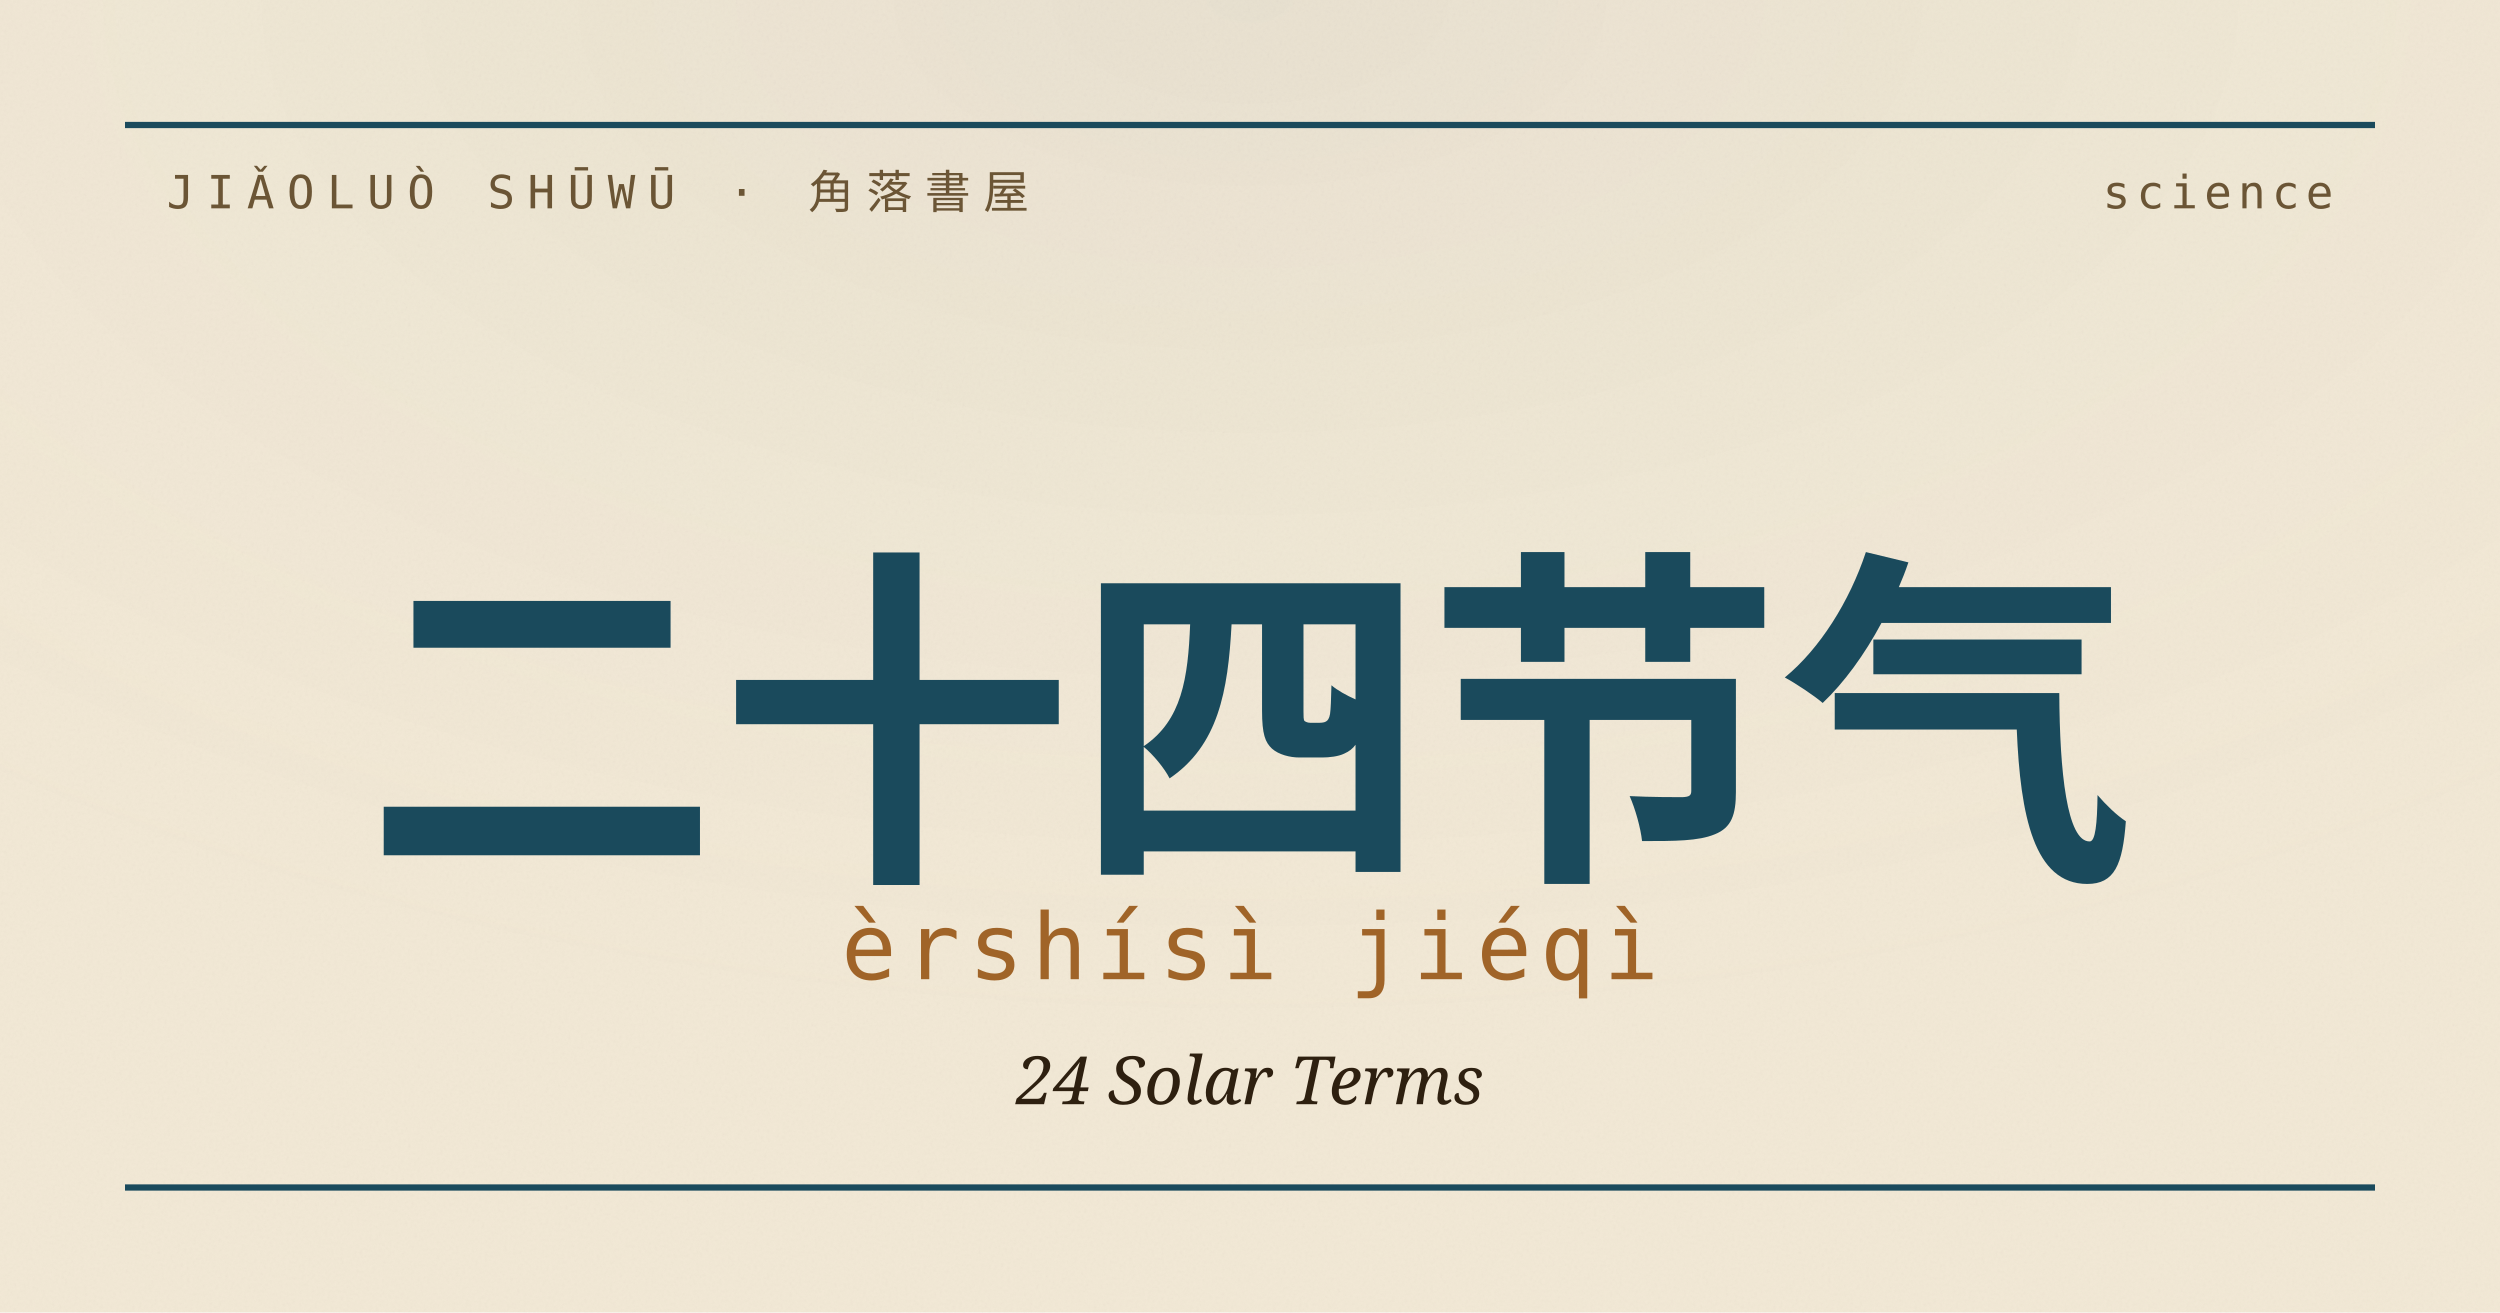
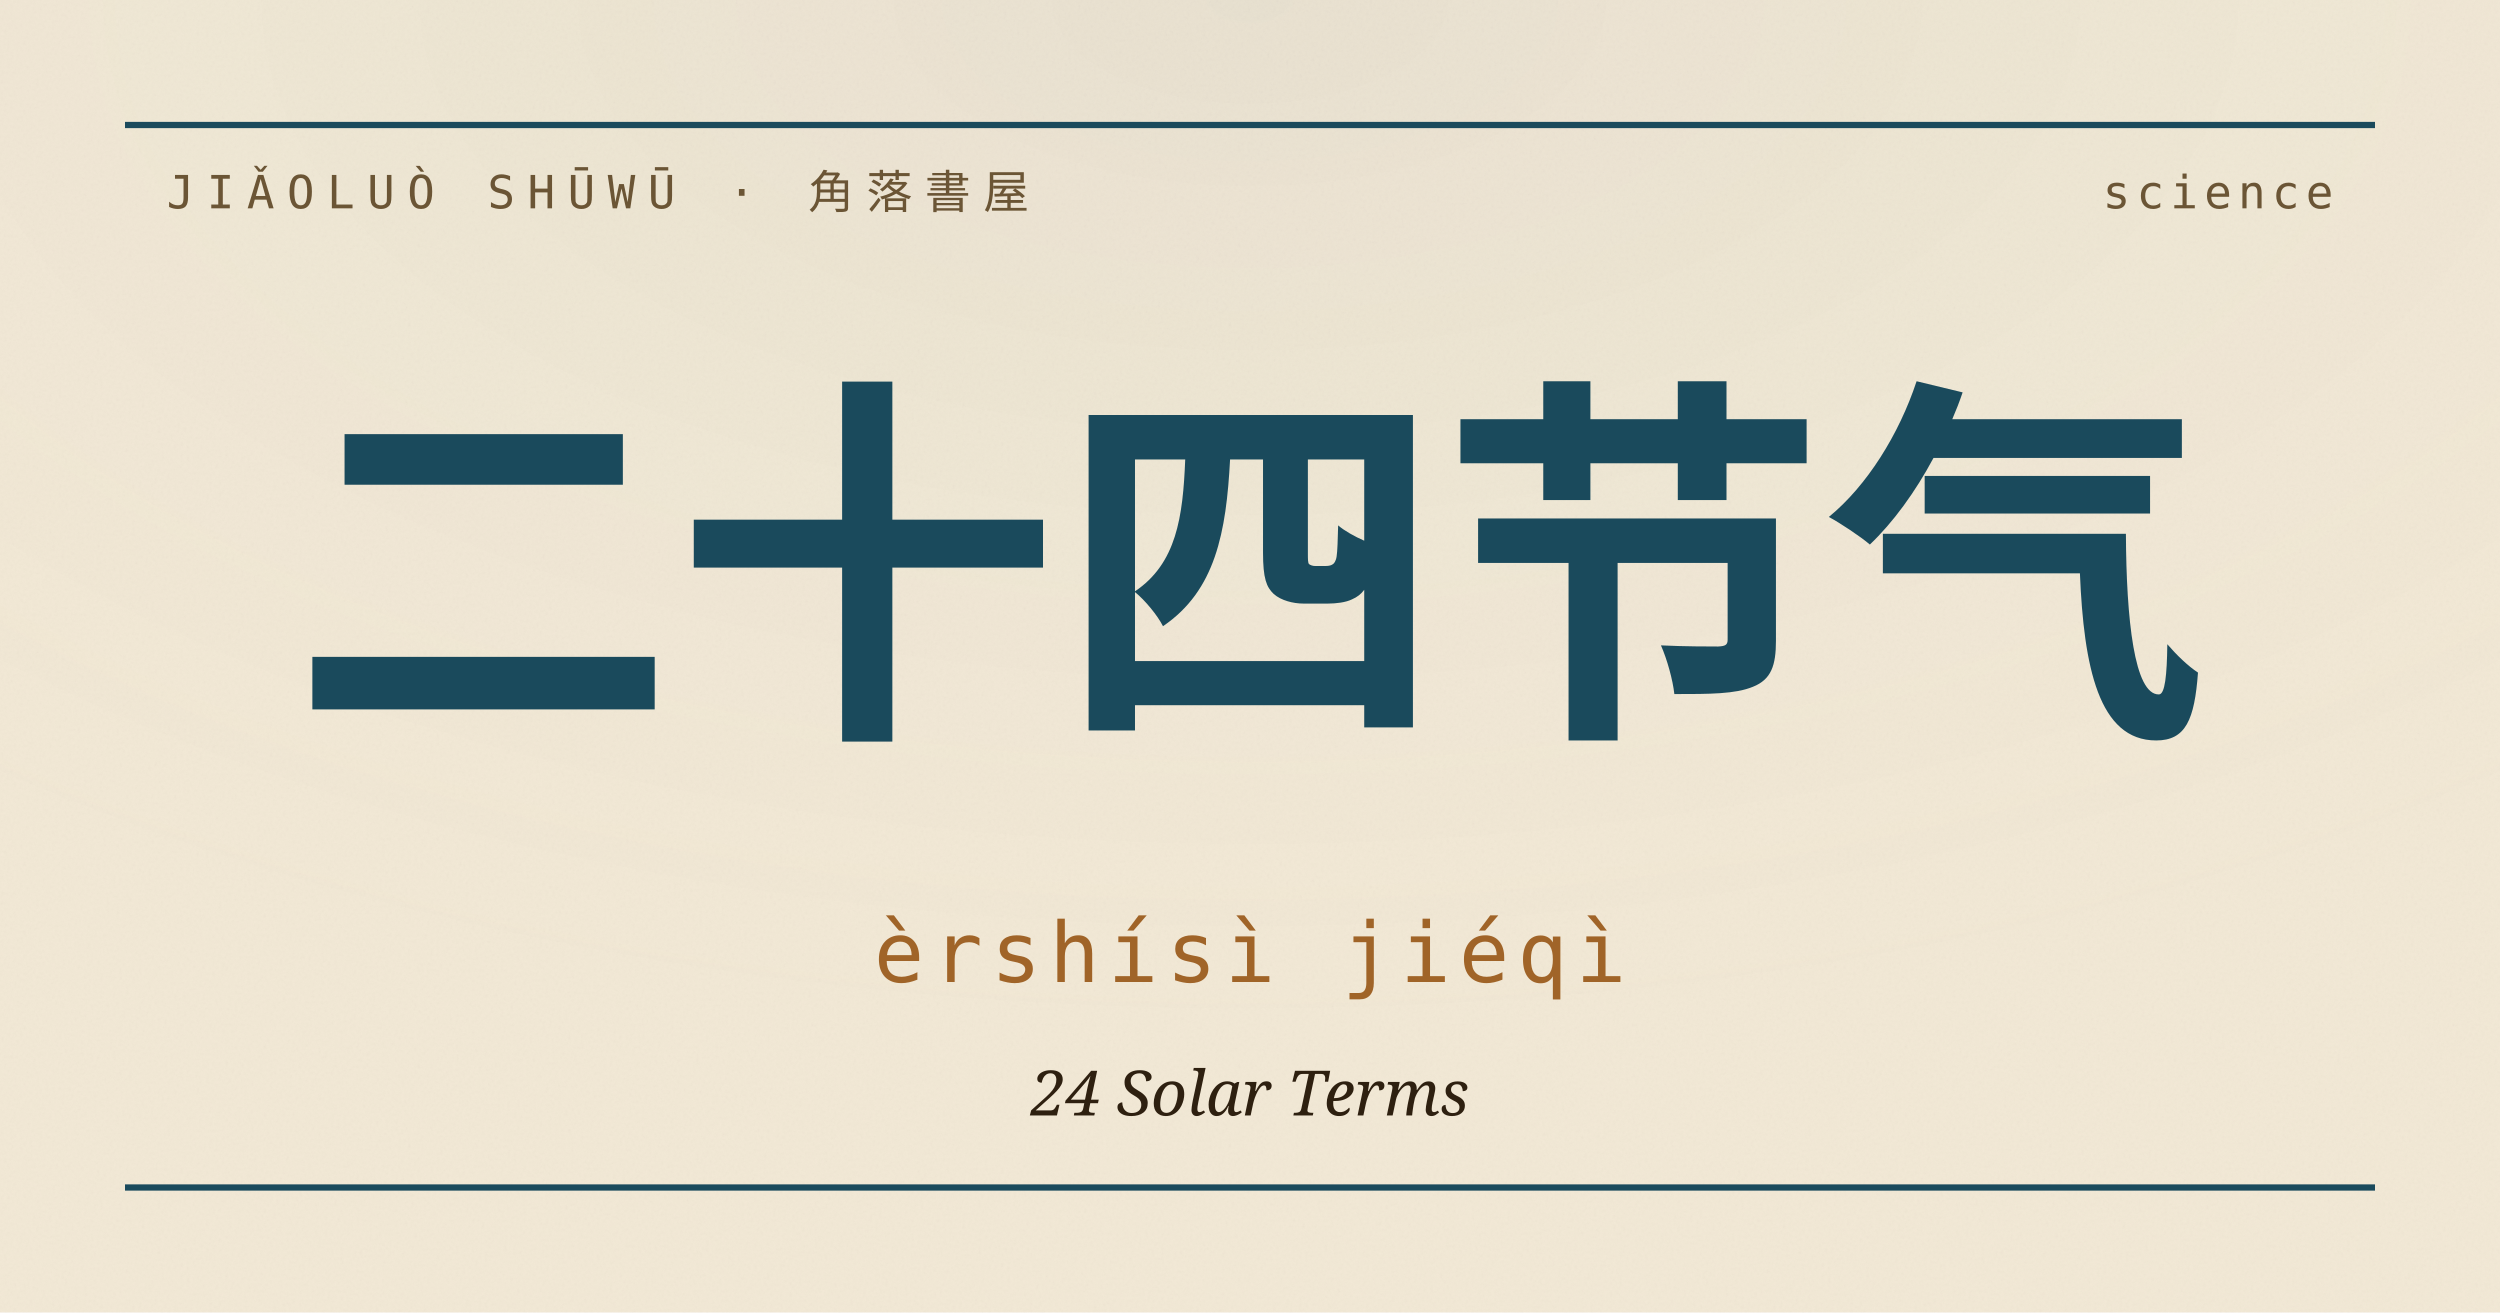
<svg xmlns="http://www.w3.org/2000/svg" viewBox="0 0 1200 630" width="1200" height="630">
  <defs>
    <filter id="paper">
      <feTurbulence type="fractalNoise" baseFrequency="0.65" numOctaves="5" stitchTiles="stitch" />
      <feColorMatrix type="saturate" values="0" />
    </filter>
    <radialGradient id="vignette" cx="50%" cy="0%" r="80%">
      <stop offset="0%" stop-color="#1a4a5c" stop-opacity="0.05" />
      <stop offset="100%" stop-color="#f2e8d5" stop-opacity="0" />
    </radialGradient>
  </defs>
  <rect width="1200" height="630" fill="#f2e8d5" />
  <rect width="1200" height="630" fill="url(#vignette)" />
  <rect width="1200" height="630" filter="url(#paper)" opacity="0.06" />
  <line x1="60" y1="60" x2="1140" y2="60" stroke="#1a4a5c" stroke-width="3" />
  <line x1="60" y1="570" x2="1140" y2="570" stroke="#1a4a5c" stroke-width="3" />
  <text x="80" y="100" font-family="Inconsolata, monospace" font-size="22" letter-spacing="6" fill="#6b5535" text-transform="uppercase">JIǍOLUÒ SHŪWŪ · 角落書屋</text>
  <text x="1120" y="100" font-family="Inconsolata, monospace" font-size="22" letter-spacing="3" fill="#6b5535" text-anchor="end">science</text>
-   <text x="600" y="350" font-family="Noto Serif SC, serif" font-size="170" font-weight="700" fill="#1a4a5c" text-anchor="middle" dominant-baseline="middle">二十四节气</text>
-   <text x="600" y="470" font-family="Inconsolata, monospace" font-size="44" letter-spacing="4" fill="#a06428" text-anchor="middle">èrshísì jiéqì</text>
-   <text x="600" y="530" font-family="Cormorant Garamond, Georgia, serif" font-style="italic" font-size="32" fill="#2e2010" text-anchor="middle">24 Solar Terms</text>
+   <text x="600" y="275" font-family="Noto Serif SC, serif" font-size="184" font-weight="700" fill="#1a4a5c" text-anchor="middle" dominant-baseline="middle">二十四节气</text>
+   <text x="600" y="460" font-family="Inconsolata, monospace" font-size="40" letter-spacing="4" fill="#a06428" text-anchor="middle" dominant-baseline="middle">èrshísì jiéqì</text>
+   <text x="600" y="525" font-family="Cormorant Garamond, Georgia, serif" font-style="italic" font-size="30" fill="#2e2010" text-anchor="middle" dominant-baseline="middle">24 Solar Terms</text>
</svg>
